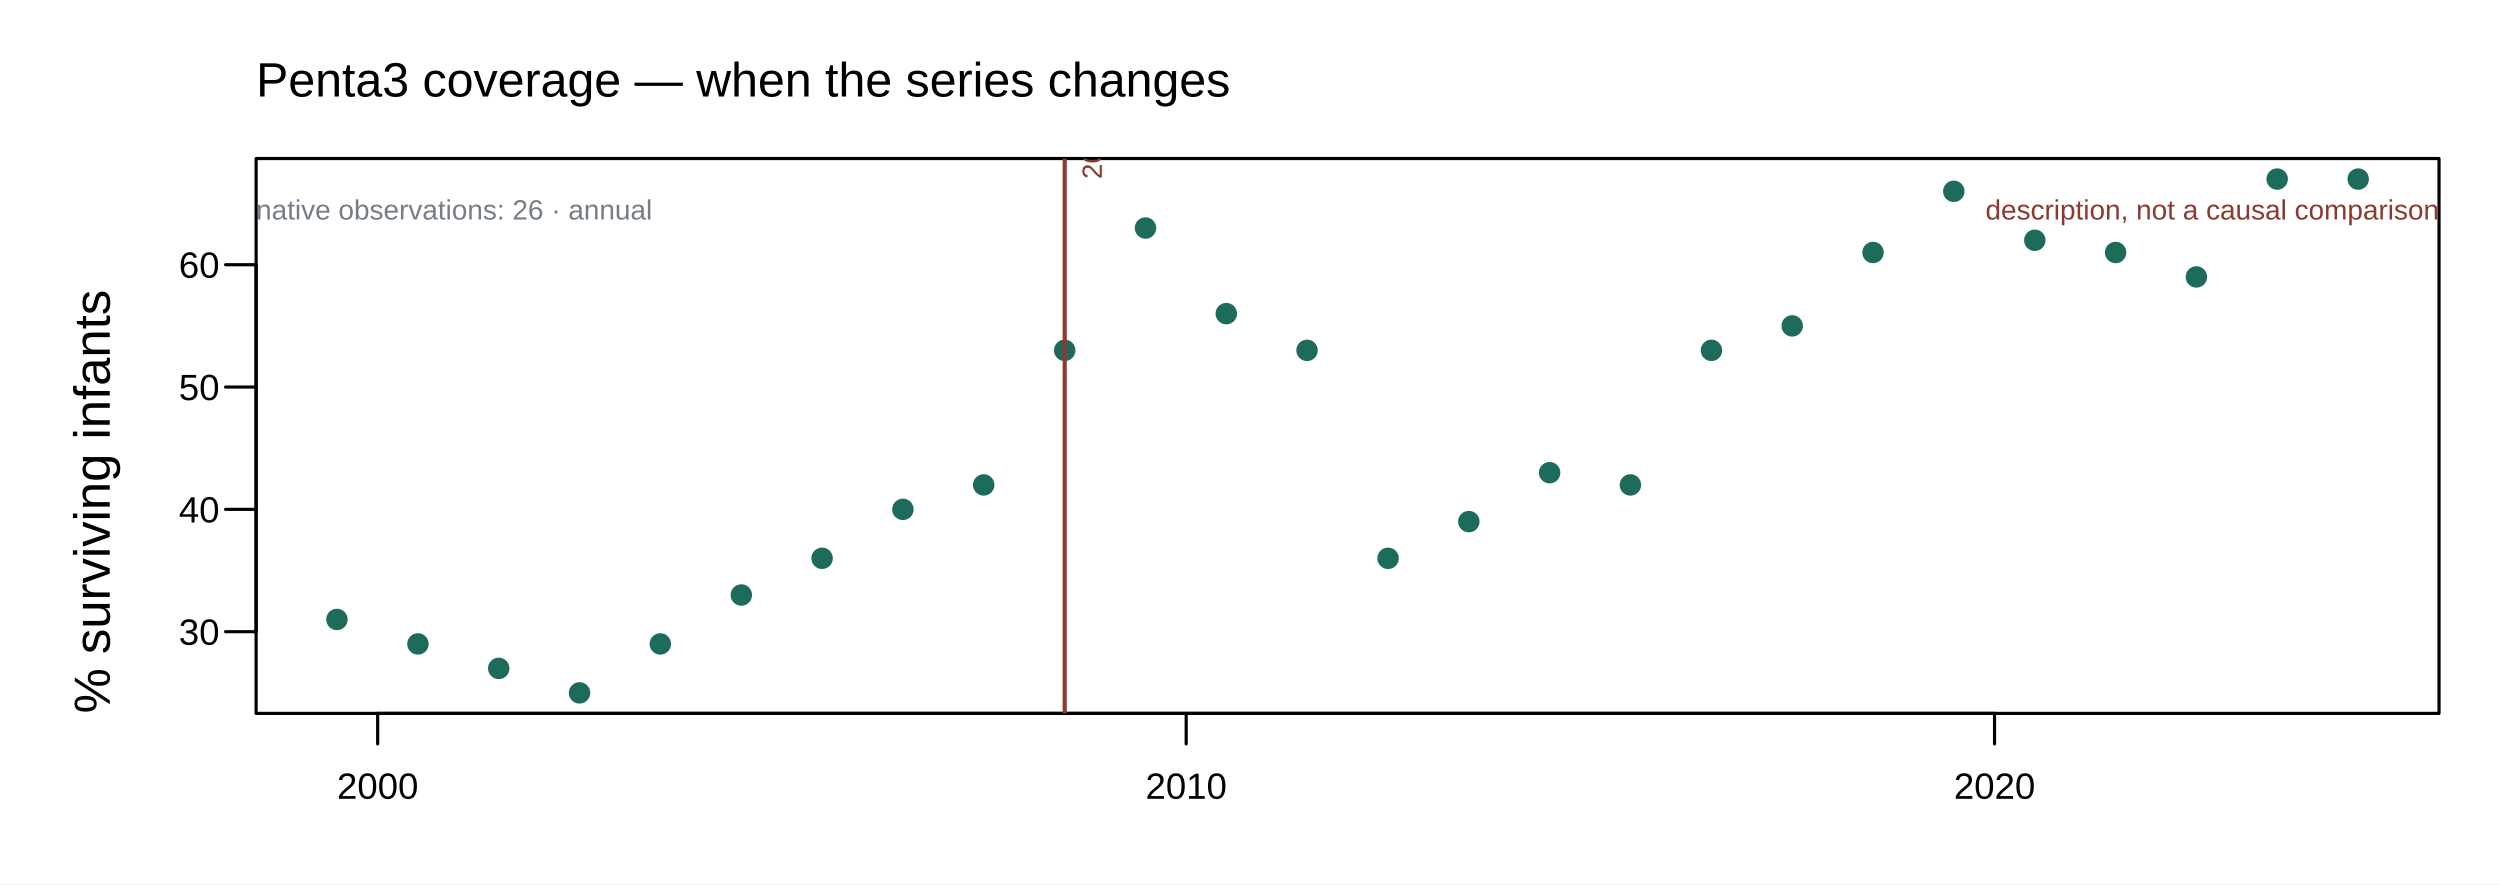
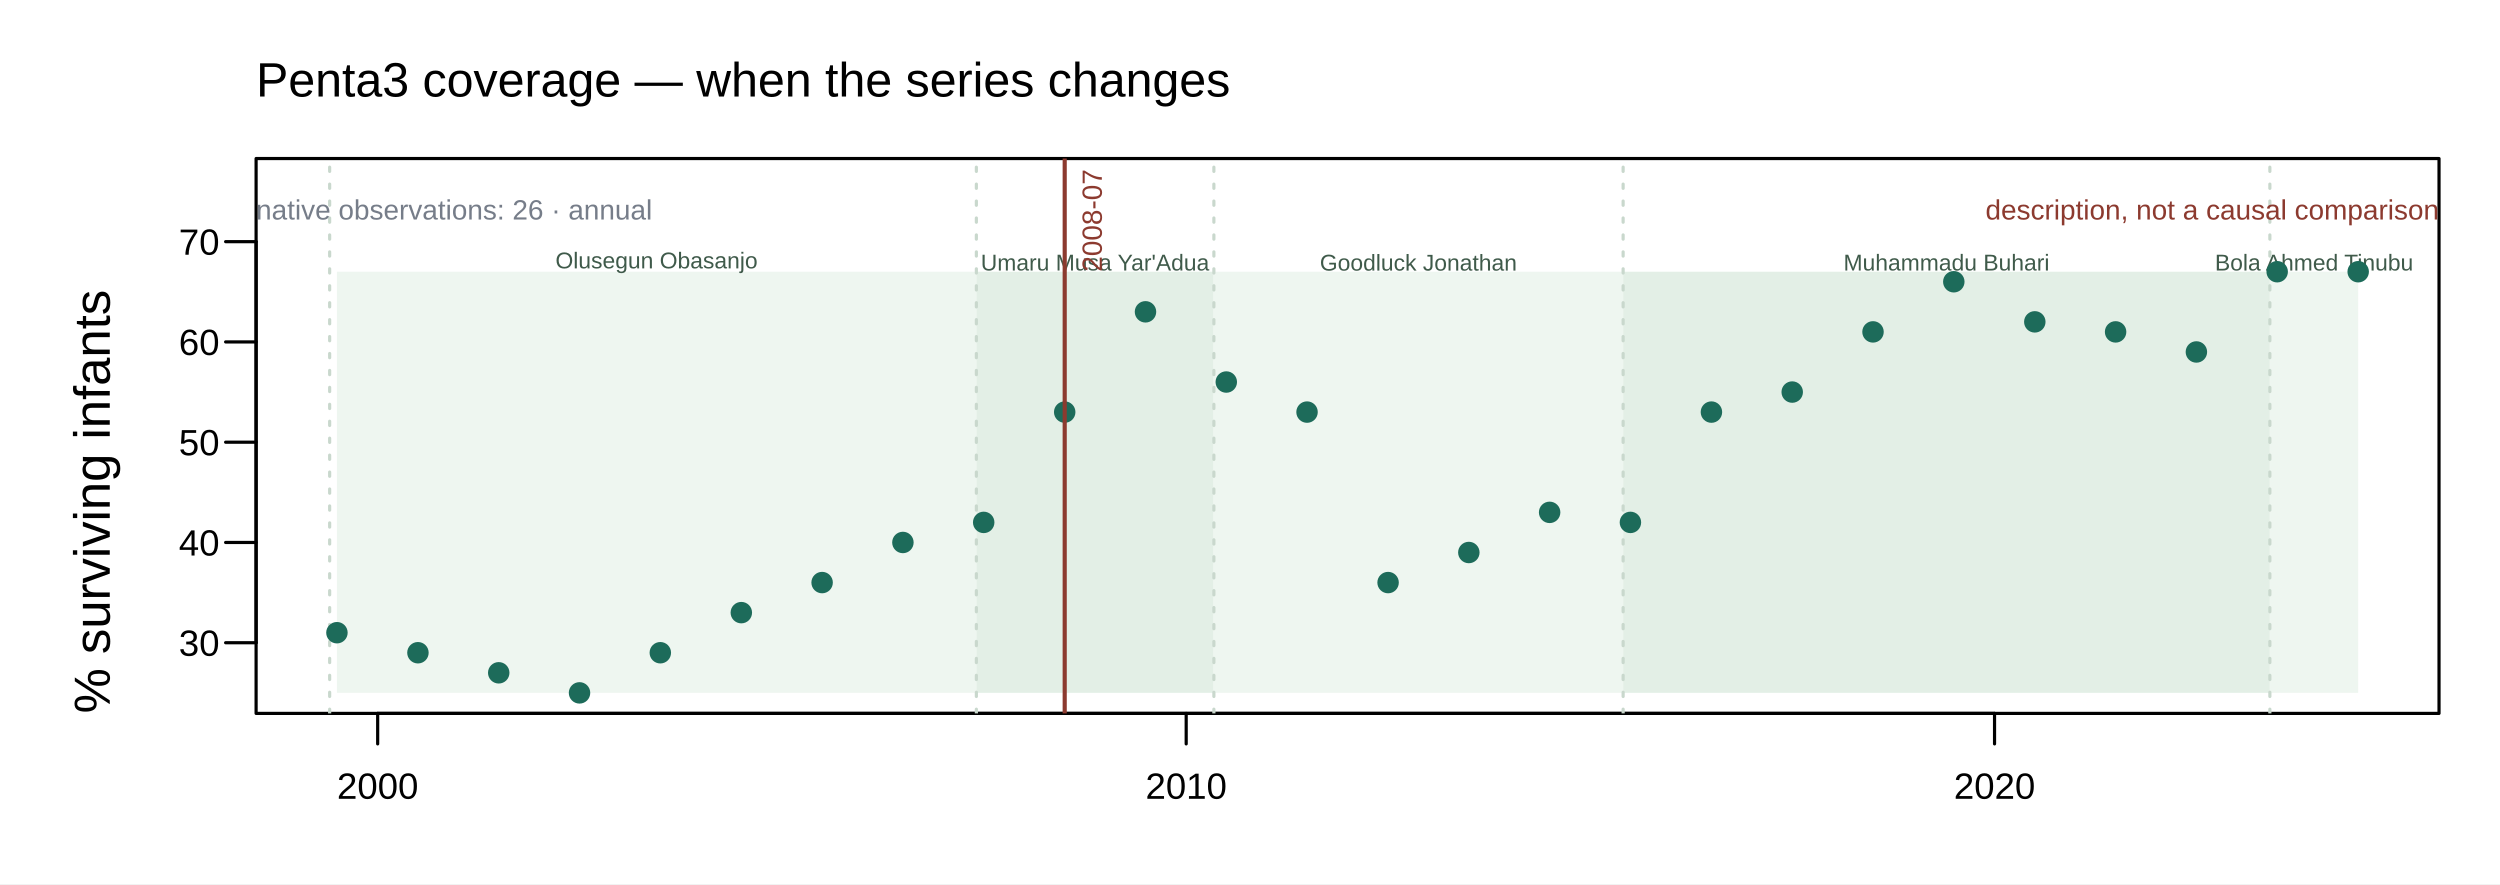
<svg xmlns="http://www.w3.org/2000/svg" width="590.40pt" height="208.80pt" viewBox="0 0 590.40 208.80">
  <g class="svglite">
    <defs>
      <style type="text/css">
    .svglite line, .svglite polyline, .svglite polygon, .svglite path, .svglite rect, .svglite circle {
      fill: none;
      stroke: #000000;
      stroke-linecap: round;
      stroke-linejoin: round;
      stroke-miterlimit: 10.00;
    }
    .svglite text {
      white-space: pre;
    }
    .svglite g.glyphgroup path {
      fill: inherit;
      stroke: none;
    }
  </style>
    </defs>
    <rect width="100%" height="100%" style="stroke: none; fill: #FFFFFF;" />
    <defs>
      <clipPath id="cpMC4wMHw1OTAuNDB8MC4wMHwyMDguODA=">
        <rect x="0.00" y="0.00" width="590.40" height="208.80" />
      </clipPath>
    </defs>
    <g clip-path="url(#cpMC4wMHw1OTAuNDB8MC4wMHwyMDguODA=)">
      <line x1="89.19" y1="168.48" x2="471.03" y2="168.48" style="stroke-width: 0.75;" />
      <line x1="89.19" y1="168.48" x2="89.19" y2="175.68" style="stroke-width: 0.75;" />
      <line x1="280.13" y1="168.48" x2="280.13" y2="175.68" style="stroke-width: 0.75;" />
      <line x1="471.03" y1="168.48" x2="471.03" y2="175.68" style="stroke-width: 0.75;" />
      <text x="89.19" y="188.64" text-anchor="middle" style="font-size: 8.64px; font-family: &quot;Arial&quot;;" textLength="19.19px" lengthAdjust="spacingAndGlyphs">2000</text>
      <text x="280.13" y="188.64" text-anchor="middle" style="font-size: 8.64px; font-family: &quot;Arial&quot;;" textLength="19.19px" lengthAdjust="spacingAndGlyphs">2010</text>
      <text x="471.03" y="188.64" text-anchor="middle" style="font-size: 8.64px; font-family: &quot;Arial&quot;;" textLength="19.19px" lengthAdjust="spacingAndGlyphs">2020</text>
-       <line x1="60.48" y1="149.18" x2="60.48" y2="62.52" style="stroke-width: 0.75;" />
-       <line x1="60.48" y1="149.18" x2="53.28" y2="149.18" style="stroke-width: 0.75;" />
-       <line x1="60.48" y1="120.29" x2="53.28" y2="120.29" style="stroke-width: 0.75;" />
-       <line x1="60.48" y1="91.40" x2="53.28" y2="91.40" style="stroke-width: 0.75;" />
-       <line x1="60.48" y1="62.52" x2="53.28" y2="62.52" style="stroke-width: 0.75;" />
-       <text x="51.84" y="152.27" text-anchor="end" style="font-size: 8.64px; font-family: &quot;Arial&quot;;" textLength="9.59px" lengthAdjust="spacingAndGlyphs">30</text>
-       <text x="51.84" y="123.38" text-anchor="end" style="font-size: 8.64px; font-family: &quot;Arial&quot;;" textLength="9.59px" lengthAdjust="spacingAndGlyphs">40</text>
-       <text x="51.84" y="94.49" text-anchor="end" style="font-size: 8.64px; font-family: &quot;Arial&quot;;" textLength="9.59px" lengthAdjust="spacingAndGlyphs">50</text>
-       <text x="51.84" y="65.60" text-anchor="end" style="font-size: 8.64px; font-family: &quot;Arial&quot;;" textLength="9.59px" lengthAdjust="spacingAndGlyphs">60</text>
+       <line x1="60.48" y1="151.79" x2="60.48" y2="57.07" style="stroke-width: 0.75;" />
+       <line x1="60.48" y1="151.79" x2="53.28" y2="151.79" style="stroke-width: 0.75;" />
+       <line x1="60.48" y1="128.11" x2="53.28" y2="128.11" style="stroke-width: 0.75;" />
+       <line x1="60.48" y1="104.43" x2="53.28" y2="104.43" style="stroke-width: 0.75;" />
+       <line x1="60.48" y1="80.75" x2="53.28" y2="80.75" style="stroke-width: 0.75;" />
+       <line x1="60.48" y1="57.07" x2="53.28" y2="57.07" style="stroke-width: 0.75;" />
+       <text x="51.84" y="154.88" text-anchor="end" style="font-size: 8.64px; font-family: &quot;Arial&quot;;" textLength="9.59px" lengthAdjust="spacingAndGlyphs">30</text>
+       <text x="51.84" y="131.20" text-anchor="end" style="font-size: 8.64px; font-family: &quot;Arial&quot;;" textLength="9.59px" lengthAdjust="spacingAndGlyphs">40</text>
+       <text x="51.84" y="107.52" text-anchor="end" style="font-size: 8.64px; font-family: &quot;Arial&quot;;" textLength="9.59px" lengthAdjust="spacingAndGlyphs">50</text>
+       <text x="51.84" y="83.84" text-anchor="end" style="font-size: 8.64px; font-family: &quot;Arial&quot;;" textLength="9.59px" lengthAdjust="spacingAndGlyphs">60</text>
+       <text x="51.84" y="60.16" text-anchor="end" style="font-size: 8.64px; font-family: &quot;Arial&quot;;" textLength="9.59px" lengthAdjust="spacingAndGlyphs">70</text>
      <polygon points="60.48,168.48 576.00,168.48 576.00,37.44 60.48,37.44 " style="stroke-width: 0.75;" />
      <text x="60.48" y="22.80" style="font-size: 11.40px; font-family: &quot;Arial&quot;;" textLength="229.81px" lengthAdjust="spacingAndGlyphs">Penta3 coverage — when the series changes</text>
      <text transform="translate(25.92,168.48) rotate(-90)" style="font-size: 12.00px; font-family: &quot;Arial&quot;;" textLength="100.03px" lengthAdjust="spacingAndGlyphs">% surviving infants</text>
    </g>
    <defs>
      <clipPath id="cpNjAuNDh8NTc2LjAwfDM3LjQ0fDE2OC40OA==">
        <rect x="60.48" y="37.44" width="515.52" height="131.04" />
      </clipPath>
    </defs>
    <g clip-path="url(#cpNjAuNDh8NTc2LjAwfDM3LjQ0fDE2OC40OA==)">
-       <circle cx="79.57" cy="146.29" r="2.16" style="stroke-width: 0.75; stroke: #1D6B5A; fill: #1D6B5A;" />
-       <circle cx="98.70" cy="152.07" r="2.16" style="stroke-width: 0.75; stroke: #1D6B5A; fill: #1D6B5A;" />
-       <circle cx="117.78" cy="157.85" r="2.16" style="stroke-width: 0.75; stroke: #1D6B5A; fill: #1D6B5A;" />
+       <rect x="79.57" y="64.17" width="151.01" height="99.45" style="stroke-width: 0.75; stroke: none; fill: #EEF6F0;" />
+       <text x="155.05" y="63.38" text-anchor="middle" style="font-size: 5.40px;fill: #3F5A4A; font-family: &quot;Arial&quot;;" textLength="47.69px" lengthAdjust="spacingAndGlyphs">Olusegun Obasanjo</text>
+       <rect x="230.58" y="64.17" width="56.03" height="99.45" style="stroke-width: 0.75; stroke: none; fill: #E3EFE6;" />
+       <text x="258.60" y="63.88" text-anchor="middle" style="font-size: 5.40px;fill: #3F5A4A; font-family: &quot;Arial&quot;;" textLength="53.88px" lengthAdjust="spacingAndGlyphs">Umaru Musa Yar'Adua</text>
+       <rect x="286.67" y="64.17" width="96.65" height="99.45" style="stroke-width: 0.75; stroke: none; fill: #EEF6F0;" />
+       <text x="334.97" y="63.91" text-anchor="middle" style="font-size: 5.40px;fill: #3F5A4A; font-family: &quot;Arial&quot;;" textLength="46.50px" lengthAdjust="spacingAndGlyphs">Goodluck Jonathan</text>
+       <rect x="383.32" y="64.17" width="152.73" height="99.45" style="stroke-width: 0.75; stroke: none; fill: #E3EFE6;" />
+       <text x="459.68" y="63.88" text-anchor="middle" style="font-size: 5.40px;fill: #3F5A4A; font-family: &quot;Arial&quot;;" textLength="48.55px" lengthAdjust="spacingAndGlyphs">Muhammadu Buhari</text>
+       <rect x="536.05" y="64.17" width="20.86" height="99.45" style="stroke-width: 0.75; stroke: none; fill: #EEF6F0;" />
+       <text x="546.50" y="63.88" text-anchor="middle" style="font-size: 5.40px;fill: #3F5A4A; font-family: &quot;Arial&quot;;" textLength="46.78px" lengthAdjust="spacingAndGlyphs">Bola Ahmed Tinubu</text>
+       <line x1="77.85" y1="168.48" x2="77.85" y2="37.44" style="stroke-width: 0.75; stroke: #C9D8CD; stroke-dasharray: 1.00,3.00;" />
+       <line x1="230.58" y1="168.48" x2="230.58" y2="37.44" style="stroke-width: 0.75; stroke: #C9D8CD; stroke-dasharray: 1.00,3.00;" />
+       <line x1="286.67" y1="168.48" x2="286.67" y2="37.44" style="stroke-width: 0.75; stroke: #C9D8CD; stroke-dasharray: 1.00,3.00;" />
+       <line x1="383.32" y1="168.48" x2="383.32" y2="37.44" style="stroke-width: 0.75; stroke: #C9D8CD; stroke-dasharray: 1.00,3.00;" />
+       <line x1="536.05" y1="168.48" x2="536.05" y2="37.44" style="stroke-width: 0.75; stroke: #C9D8CD; stroke-dasharray: 1.00,3.00;" />
+       <circle cx="79.57" cy="149.42" r="2.16" style="stroke-width: 0.75; stroke: #1D6B5A; fill: #1D6B5A;" />
+       <circle cx="98.70" cy="154.15" r="2.16" style="stroke-width: 0.75; stroke: #1D6B5A; fill: #1D6B5A;" />
+       <circle cx="117.78" cy="158.89" r="2.16" style="stroke-width: 0.75; stroke: #1D6B5A; fill: #1D6B5A;" />
      <circle cx="136.86" cy="163.63" r="2.16" style="stroke-width: 0.75; stroke: #1D6B5A; fill: #1D6B5A;" />
-       <circle cx="155.94" cy="152.07" r="2.16" style="stroke-width: 0.75; stroke: #1D6B5A; fill: #1D6B5A;" />
-       <circle cx="175.07" cy="140.52" r="2.16" style="stroke-width: 0.75; stroke: #1D6B5A; fill: #1D6B5A;" />
-       <circle cx="194.15" cy="131.85" r="2.16" style="stroke-width: 0.75; stroke: #1D6B5A; fill: #1D6B5A;" />
-       <circle cx="213.23" cy="120.29" r="2.16" style="stroke-width: 0.75; stroke: #1D6B5A; fill: #1D6B5A;" />
-       <circle cx="232.31" cy="114.52" r="2.16" style="stroke-width: 0.75; stroke: #1D6B5A; fill: #1D6B5A;" />
-       <circle cx="251.44" cy="82.74" r="2.16" style="stroke-width: 0.75; stroke: #1D6B5A; fill: #1D6B5A;" />
-       <circle cx="270.52" cy="53.85" r="2.16" style="stroke-width: 0.75; stroke: #1D6B5A; fill: #1D6B5A;" />
-       <circle cx="289.60" cy="74.07" r="2.16" style="stroke-width: 0.75; stroke: #1D6B5A; fill: #1D6B5A;" />
-       <circle cx="308.67" cy="82.74" r="2.16" style="stroke-width: 0.75; stroke: #1D6B5A; fill: #1D6B5A;" />
-       <circle cx="327.81" cy="131.85" r="2.16" style="stroke-width: 0.75; stroke: #1D6B5A; fill: #1D6B5A;" />
-       <circle cx="346.88" cy="123.18" r="2.16" style="stroke-width: 0.75; stroke: #1D6B5A; fill: #1D6B5A;" />
-       <circle cx="365.96" cy="111.63" r="2.16" style="stroke-width: 0.75; stroke: #1D6B5A; fill: #1D6B5A;" />
-       <circle cx="385.04" cy="114.52" r="2.16" style="stroke-width: 0.75; stroke: #1D6B5A; fill: #1D6B5A;" />
-       <circle cx="404.17" cy="82.74" r="2.16" style="stroke-width: 0.75; stroke: #1D6B5A; fill: #1D6B5A;" />
-       <circle cx="423.25" cy="76.96" r="2.16" style="stroke-width: 0.75; stroke: #1D6B5A; fill: #1D6B5A;" />
-       <circle cx="442.33" cy="59.63" r="2.16" style="stroke-width: 0.75; stroke: #1D6B5A; fill: #1D6B5A;" />
-       <circle cx="461.41" cy="45.18" r="2.16" style="stroke-width: 0.75; stroke: #1D6B5A; fill: #1D6B5A;" />
-       <circle cx="480.54" cy="56.74" r="2.16" style="stroke-width: 0.75; stroke: #1D6B5A; fill: #1D6B5A;" />
-       <circle cx="499.62" cy="59.63" r="2.16" style="stroke-width: 0.75; stroke: #1D6B5A; fill: #1D6B5A;" />
-       <circle cx="518.70" cy="65.40" r="2.16" style="stroke-width: 0.75; stroke: #1D6B5A; fill: #1D6B5A;" />
-       <circle cx="537.78" cy="42.29" r="2.16" style="stroke-width: 0.75; stroke: #1D6B5A; fill: #1D6B5A;" />
-       <circle cx="556.91" cy="42.29" r="2.16" style="stroke-width: 0.75; stroke: #1D6B5A; fill: #1D6B5A;" />
+       <circle cx="155.94" cy="154.15" r="2.16" style="stroke-width: 0.75; stroke: #1D6B5A; fill: #1D6B5A;" />
+       <circle cx="175.07" cy="144.68" r="2.16" style="stroke-width: 0.75; stroke: #1D6B5A; fill: #1D6B5A;" />
+       <circle cx="194.15" cy="137.58" r="2.16" style="stroke-width: 0.75; stroke: #1D6B5A; fill: #1D6B5A;" />
+       <circle cx="213.23" cy="128.11" r="2.16" style="stroke-width: 0.75; stroke: #1D6B5A; fill: #1D6B5A;" />
+       <circle cx="232.31" cy="123.37" r="2.16" style="stroke-width: 0.75; stroke: #1D6B5A; fill: #1D6B5A;" />
+       <circle cx="251.44" cy="97.32" r="2.16" style="stroke-width: 0.75; stroke: #1D6B5A; fill: #1D6B5A;" />
+       <circle cx="270.52" cy="73.64" r="2.16" style="stroke-width: 0.75; stroke: #1D6B5A; fill: #1D6B5A;" />
+       <circle cx="289.60" cy="90.22" r="2.16" style="stroke-width: 0.75; stroke: #1D6B5A; fill: #1D6B5A;" />
+       <circle cx="308.67" cy="97.32" r="2.16" style="stroke-width: 0.75; stroke: #1D6B5A; fill: #1D6B5A;" />
+       <circle cx="327.81" cy="137.58" r="2.16" style="stroke-width: 0.75; stroke: #1D6B5A; fill: #1D6B5A;" />
+       <circle cx="346.88" cy="130.48" r="2.16" style="stroke-width: 0.75; stroke: #1D6B5A; fill: #1D6B5A;" />
+       <circle cx="365.96" cy="121.00" r="2.16" style="stroke-width: 0.75; stroke: #1D6B5A; fill: #1D6B5A;" />
+       <circle cx="385.04" cy="123.37" r="2.16" style="stroke-width: 0.75; stroke: #1D6B5A; fill: #1D6B5A;" />
+       <circle cx="404.17" cy="97.32" r="2.16" style="stroke-width: 0.75; stroke: #1D6B5A; fill: #1D6B5A;" />
+       <circle cx="423.25" cy="92.59" r="2.16" style="stroke-width: 0.75; stroke: #1D6B5A; fill: #1D6B5A;" />
+       <circle cx="442.33" cy="78.38" r="2.16" style="stroke-width: 0.75; stroke: #1D6B5A; fill: #1D6B5A;" />
+       <circle cx="461.41" cy="66.54" r="2.16" style="stroke-width: 0.75; stroke: #1D6B5A; fill: #1D6B5A;" />
+       <circle cx="480.54" cy="76.01" r="2.16" style="stroke-width: 0.75; stroke: #1D6B5A; fill: #1D6B5A;" />
+       <circle cx="499.62" cy="78.38" r="2.16" style="stroke-width: 0.75; stroke: #1D6B5A; fill: #1D6B5A;" />
+       <circle cx="518.70" cy="83.12" r="2.16" style="stroke-width: 0.75; stroke: #1D6B5A; fill: #1D6B5A;" />
+       <circle cx="537.78" cy="64.17" r="2.16" style="stroke-width: 0.75; stroke: #1D6B5A; fill: #1D6B5A;" />
+       <circle cx="556.91" cy="64.17" r="2.16" style="stroke-width: 0.75; stroke: #1D6B5A; fill: #1D6B5A;" />
      <line x1="251.44" y1="168.48" x2="251.44" y2="37.44" style="stroke-width: 0.98; stroke: #8C3A2F;" />
-       <text transform="translate(260.21,42.29) rotate(-90)" style="font-size: 6.60px;fill: #8C3A2F; font-family: &quot;Arial&quot;;" textLength="24.23px" lengthAdjust="spacingAndGlyphs">2008-07</text>
+       <text transform="translate(260.21,64.17) rotate(-90)" style="font-size: 6.60px;fill: #8C3A2F; font-family: &quot;Arial&quot;;" textLength="24.23px" lengthAdjust="spacingAndGlyphs">2008-07</text>
    </g>
    <g clip-path="url(#cpMC4wMHw1OTAuNDB8MC4wMHwyMDguODA=)">
      <text x="576.00" y="51.84" text-anchor="end" style="font-size: 6.60px;fill: #8C3A2F; font-family: &quot;Arial&quot;;" textLength="107.11px" lengthAdjust="spacingAndGlyphs">description, not a causal comparison</text>
      <text x="60.48" y="51.84" style="font-size: 6.60px;fill: #767D89; font-family: &quot;Arial&quot;;" textLength="93.55px" lengthAdjust="spacingAndGlyphs">native observations: 26 · annual</text>
    </g>
  </g>
</svg>
